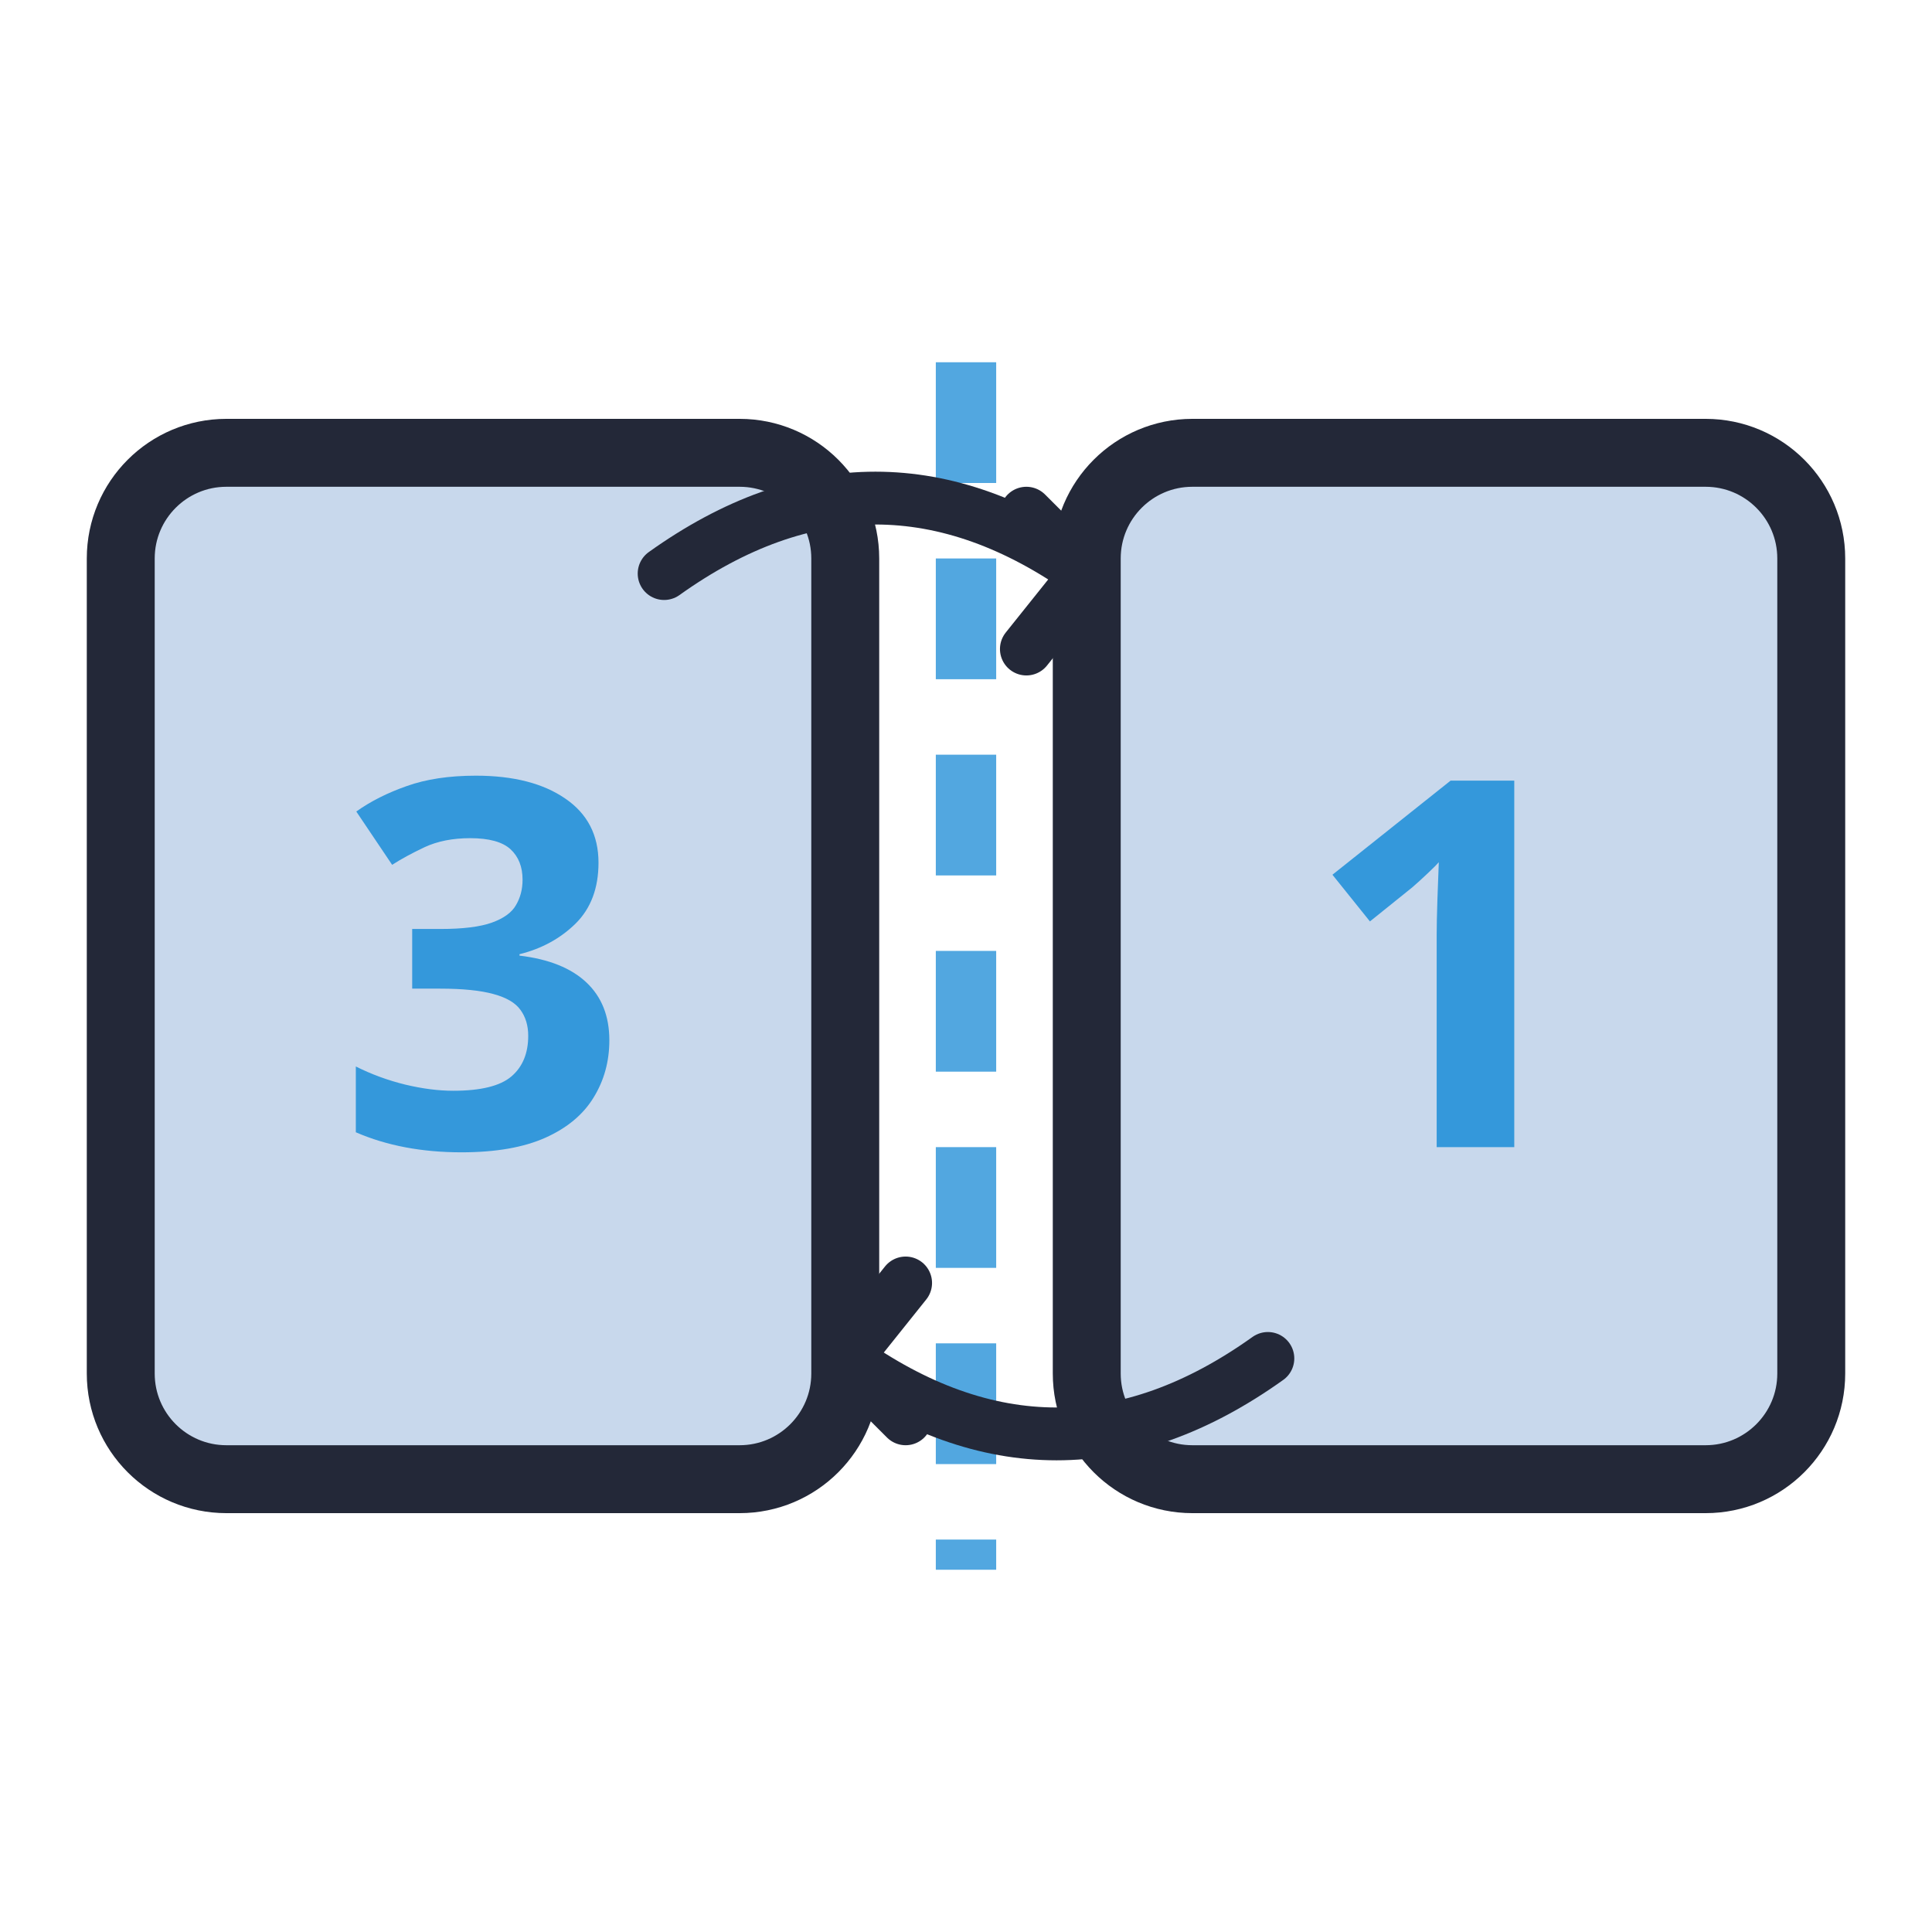
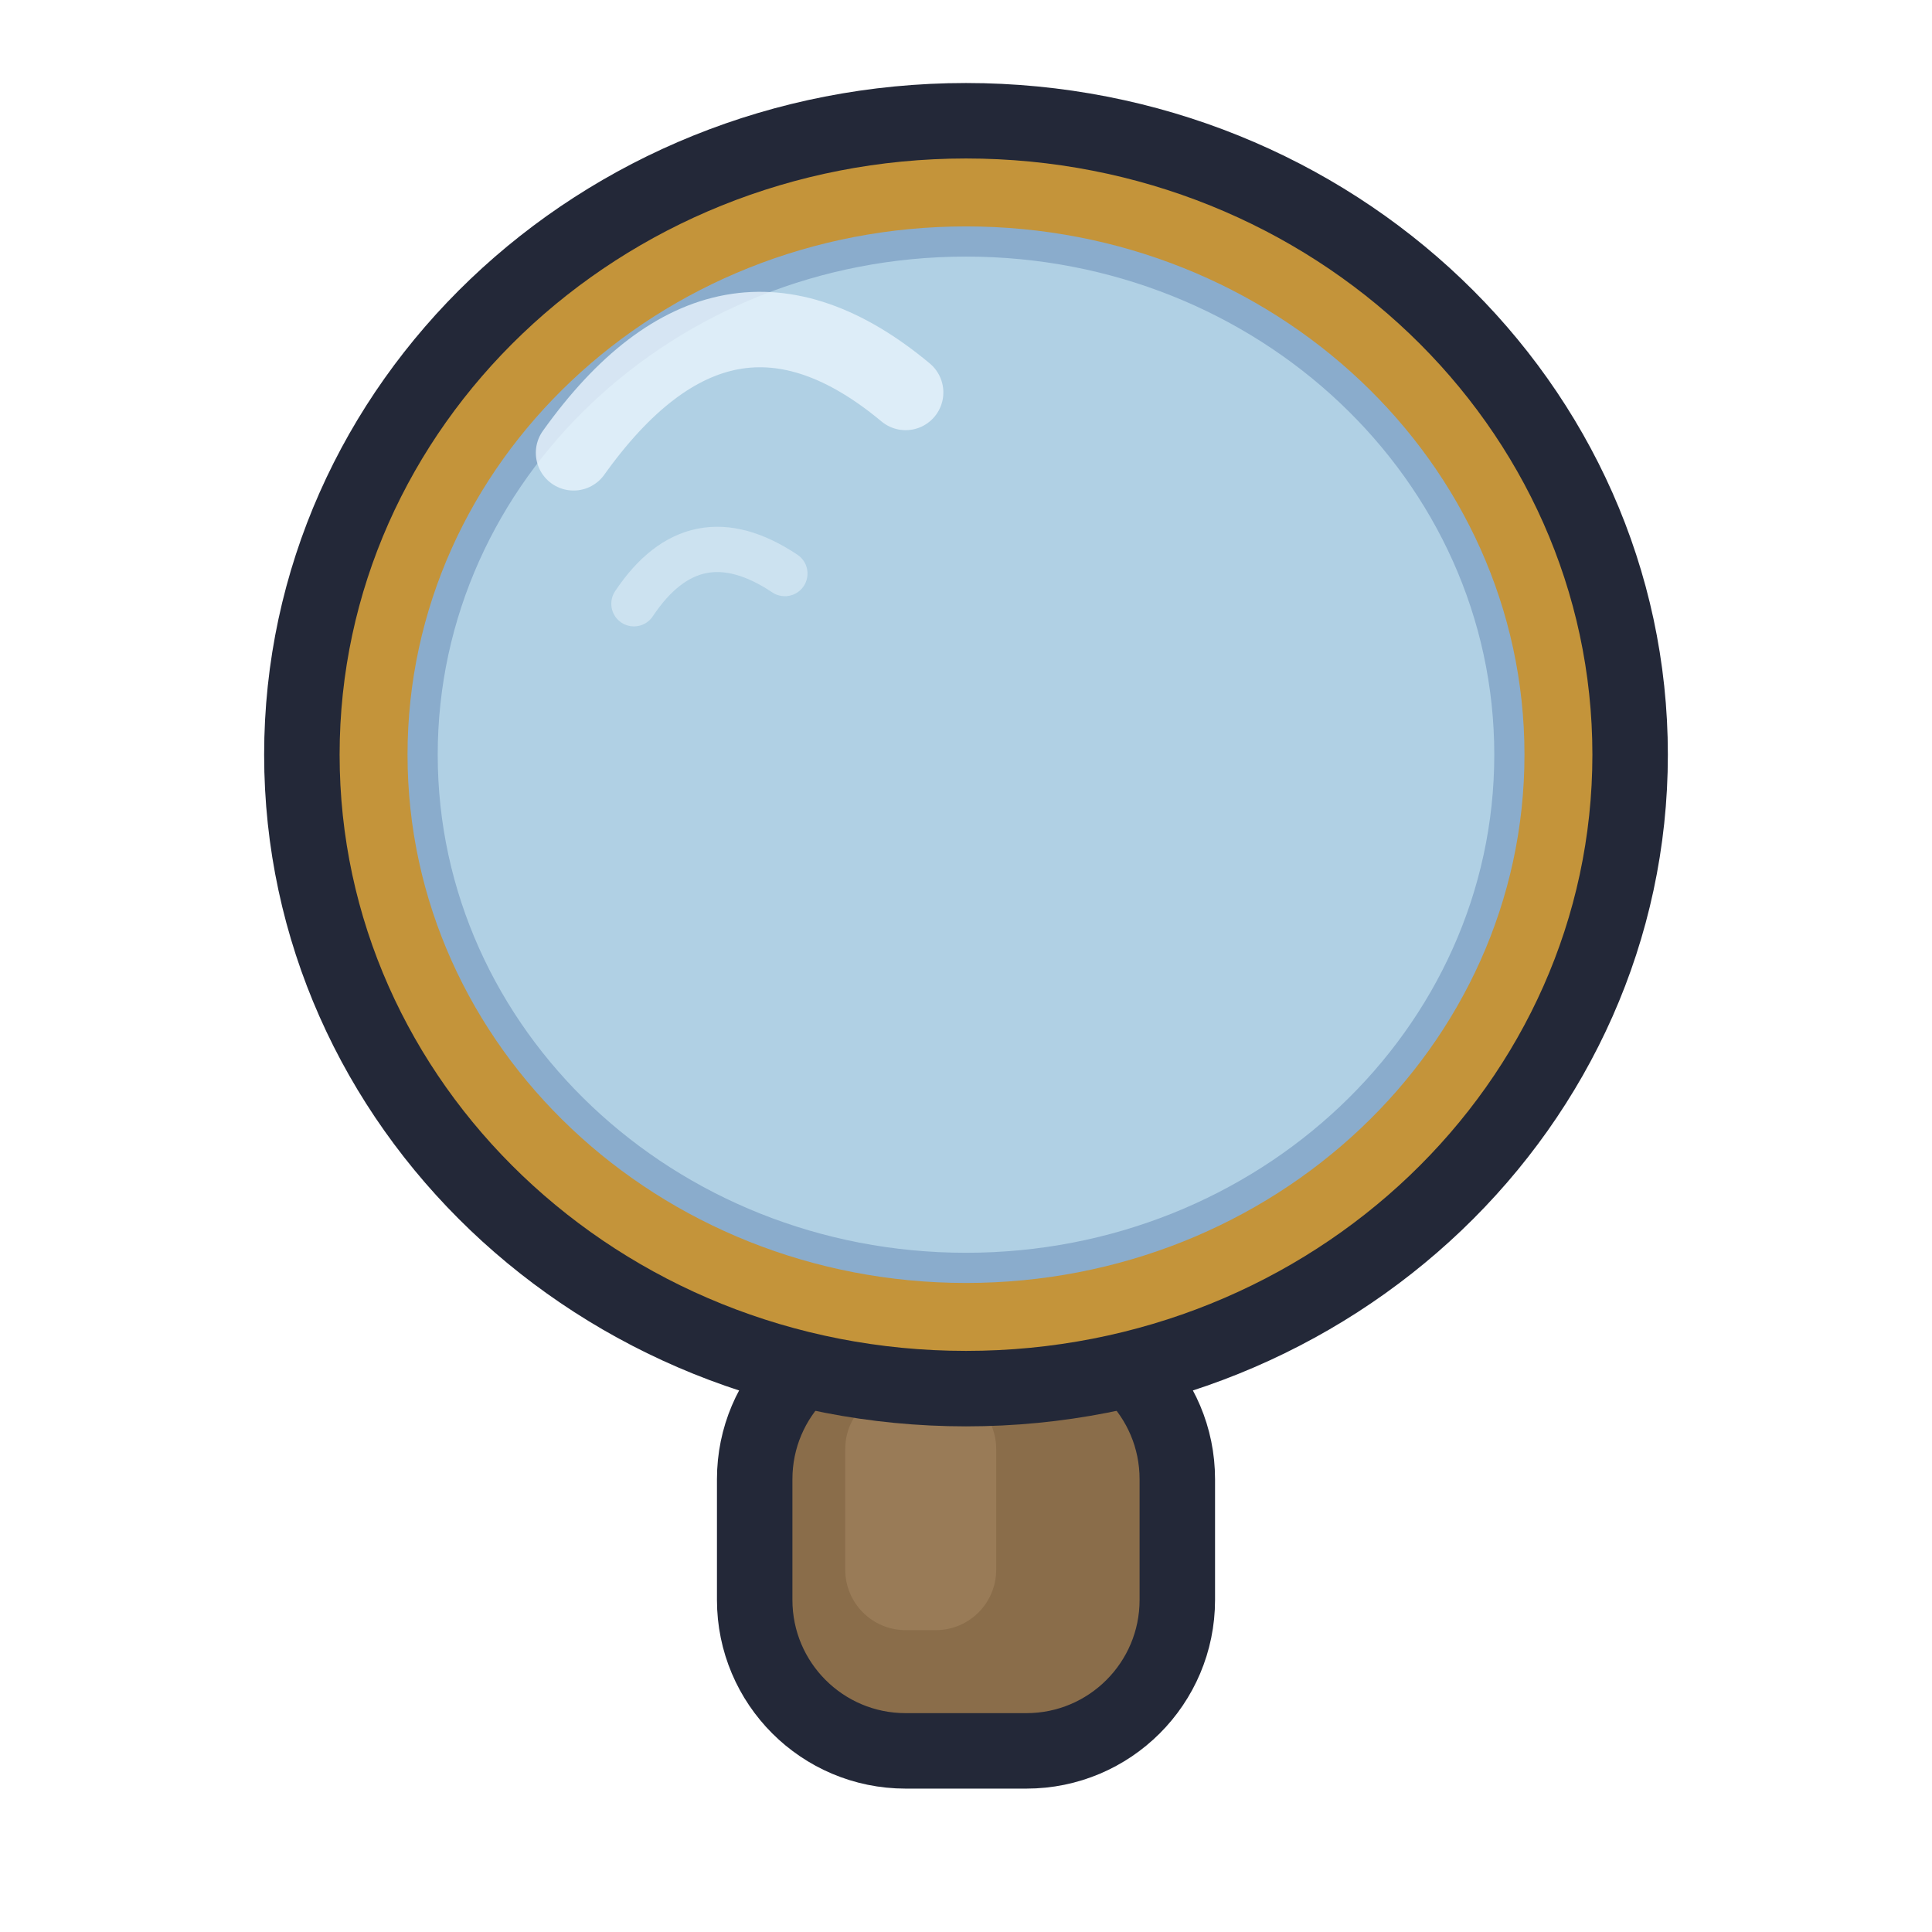
<svg xmlns="http://www.w3.org/2000/svg" viewBox="0 0 128 128">
-   <rect x="8" y="30" width="48" height="68" rx="7" fill="#c8d8ec" stroke="#232838" stroke-width="4.5" stroke-linejoin="round" />
-   <text x="32" y="76" text-anchor="middle" font-family="sans-serif" font-weight="900" font-size="34" fill="#3498db">3</text>
-   <rect x="72" y="30" width="48" height="68" rx="7" fill="#c8d8ec" stroke="#232838" stroke-width="4.5" stroke-linejoin="round" />
-   <text x="96" y="76" text-anchor="middle" font-family="sans-serif" font-weight="900" font-size="34" fill="#3498db">1</text>
-   <line x1="64" y1="24" x2="64" y2="104" stroke="#3498db" stroke-width="4" stroke-dasharray="8,5" opacity="0.85" />
-   <g stroke="#232838" stroke-width="3.5" stroke-linecap="round" stroke-linejoin="round" fill="none">
-     <path d="M44 38 Q58 28 72 38" />
-     <path d="M68 34 L72 38 L68 43" />
-     <path d="M84 90 Q70 100 56 90" />
-     <path d="M60 94 L56 90 L60 85" />
-   </g>
+   <rect x="50" y="88" width="28" height="28" rx="10" fill="#8a6d4a" stroke="#232838" stroke-width="5" stroke-linejoin="round" />
+   <rect x="56" y="92" width="10" height="16" rx="4" fill="#a88964" opacity="0.5" />
+   <ellipse cx="64" cy="50" rx="44" ry="42" fill="#c4943a" stroke="#232838" stroke-width="5" />
+   <ellipse cx="64" cy="50" rx="36" ry="34" fill="#b0d0e4" />
+   <ellipse cx="64" cy="50" rx="36" ry="34" fill="none" stroke="#8aaccc" stroke-width="2" />
+   <path d="M38 30 Q48 16 60 26" fill="none" stroke="#e8f4fc" stroke-width="5" stroke-linecap="round" opacity="0.8" />
+   <path d="M42 40 Q46 34 52 38" fill="none" stroke="#e8f4fc" stroke-width="3" stroke-linecap="round" opacity="0.5" />
</svg>
